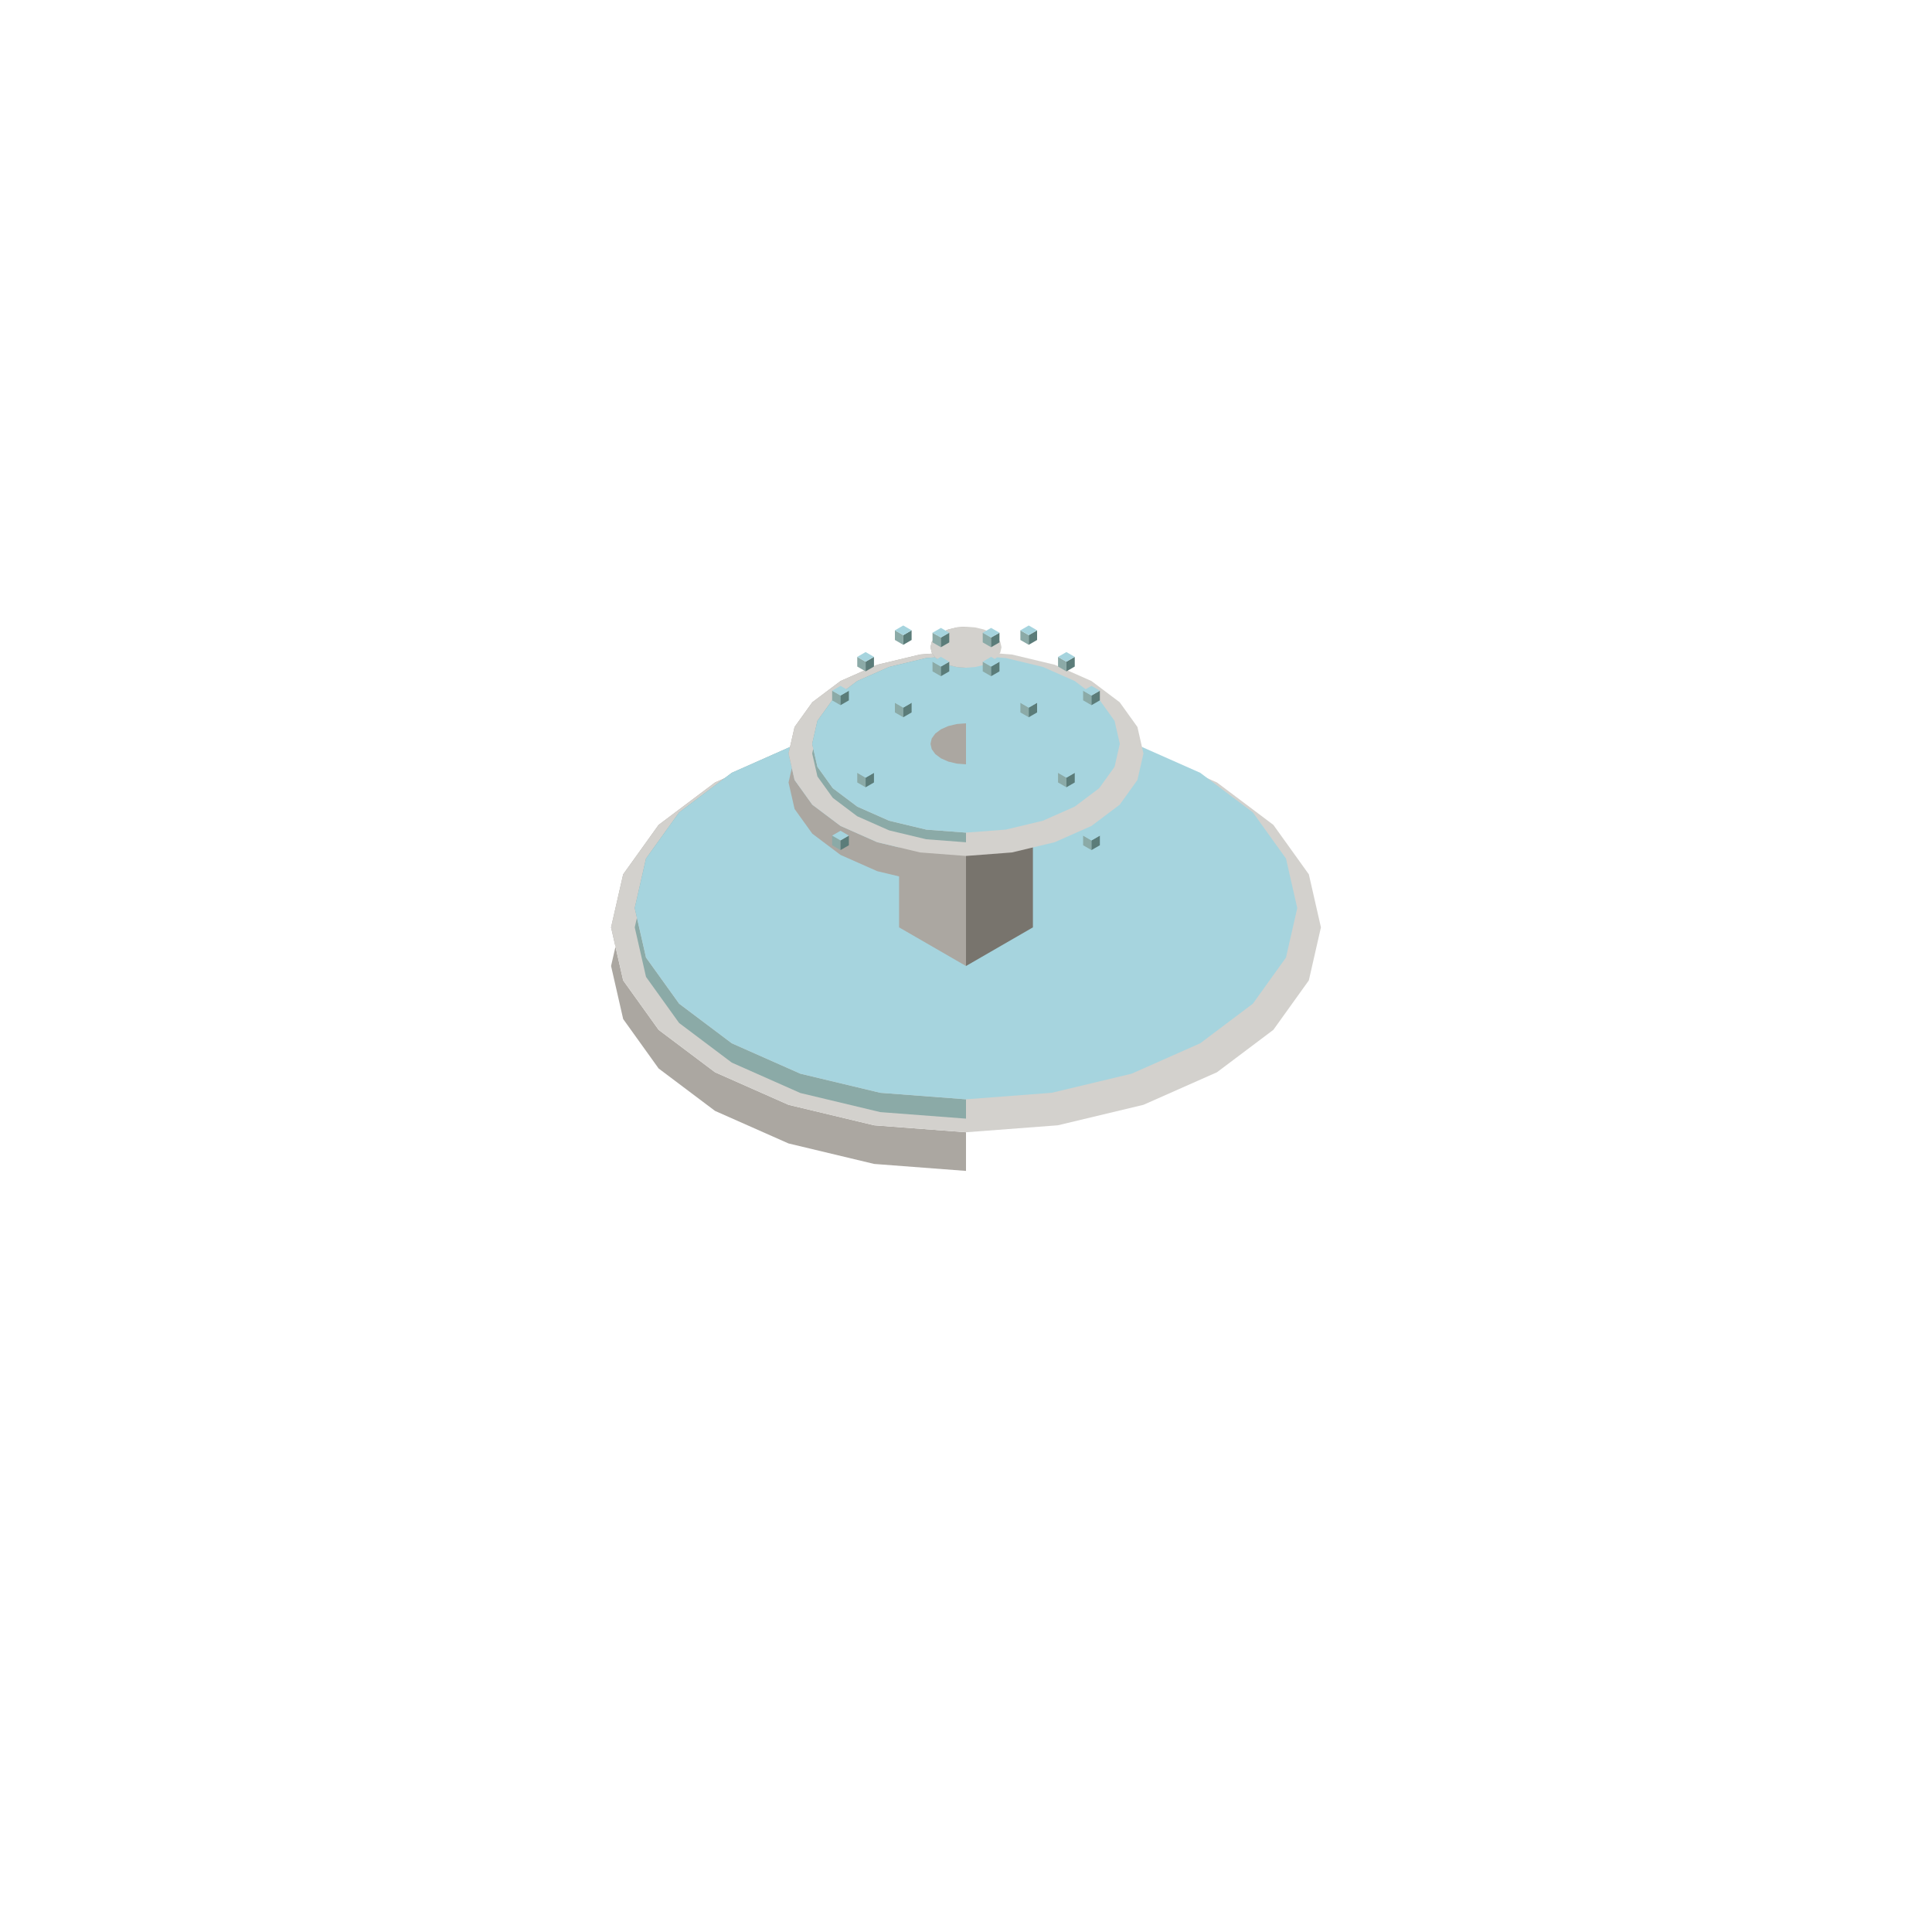
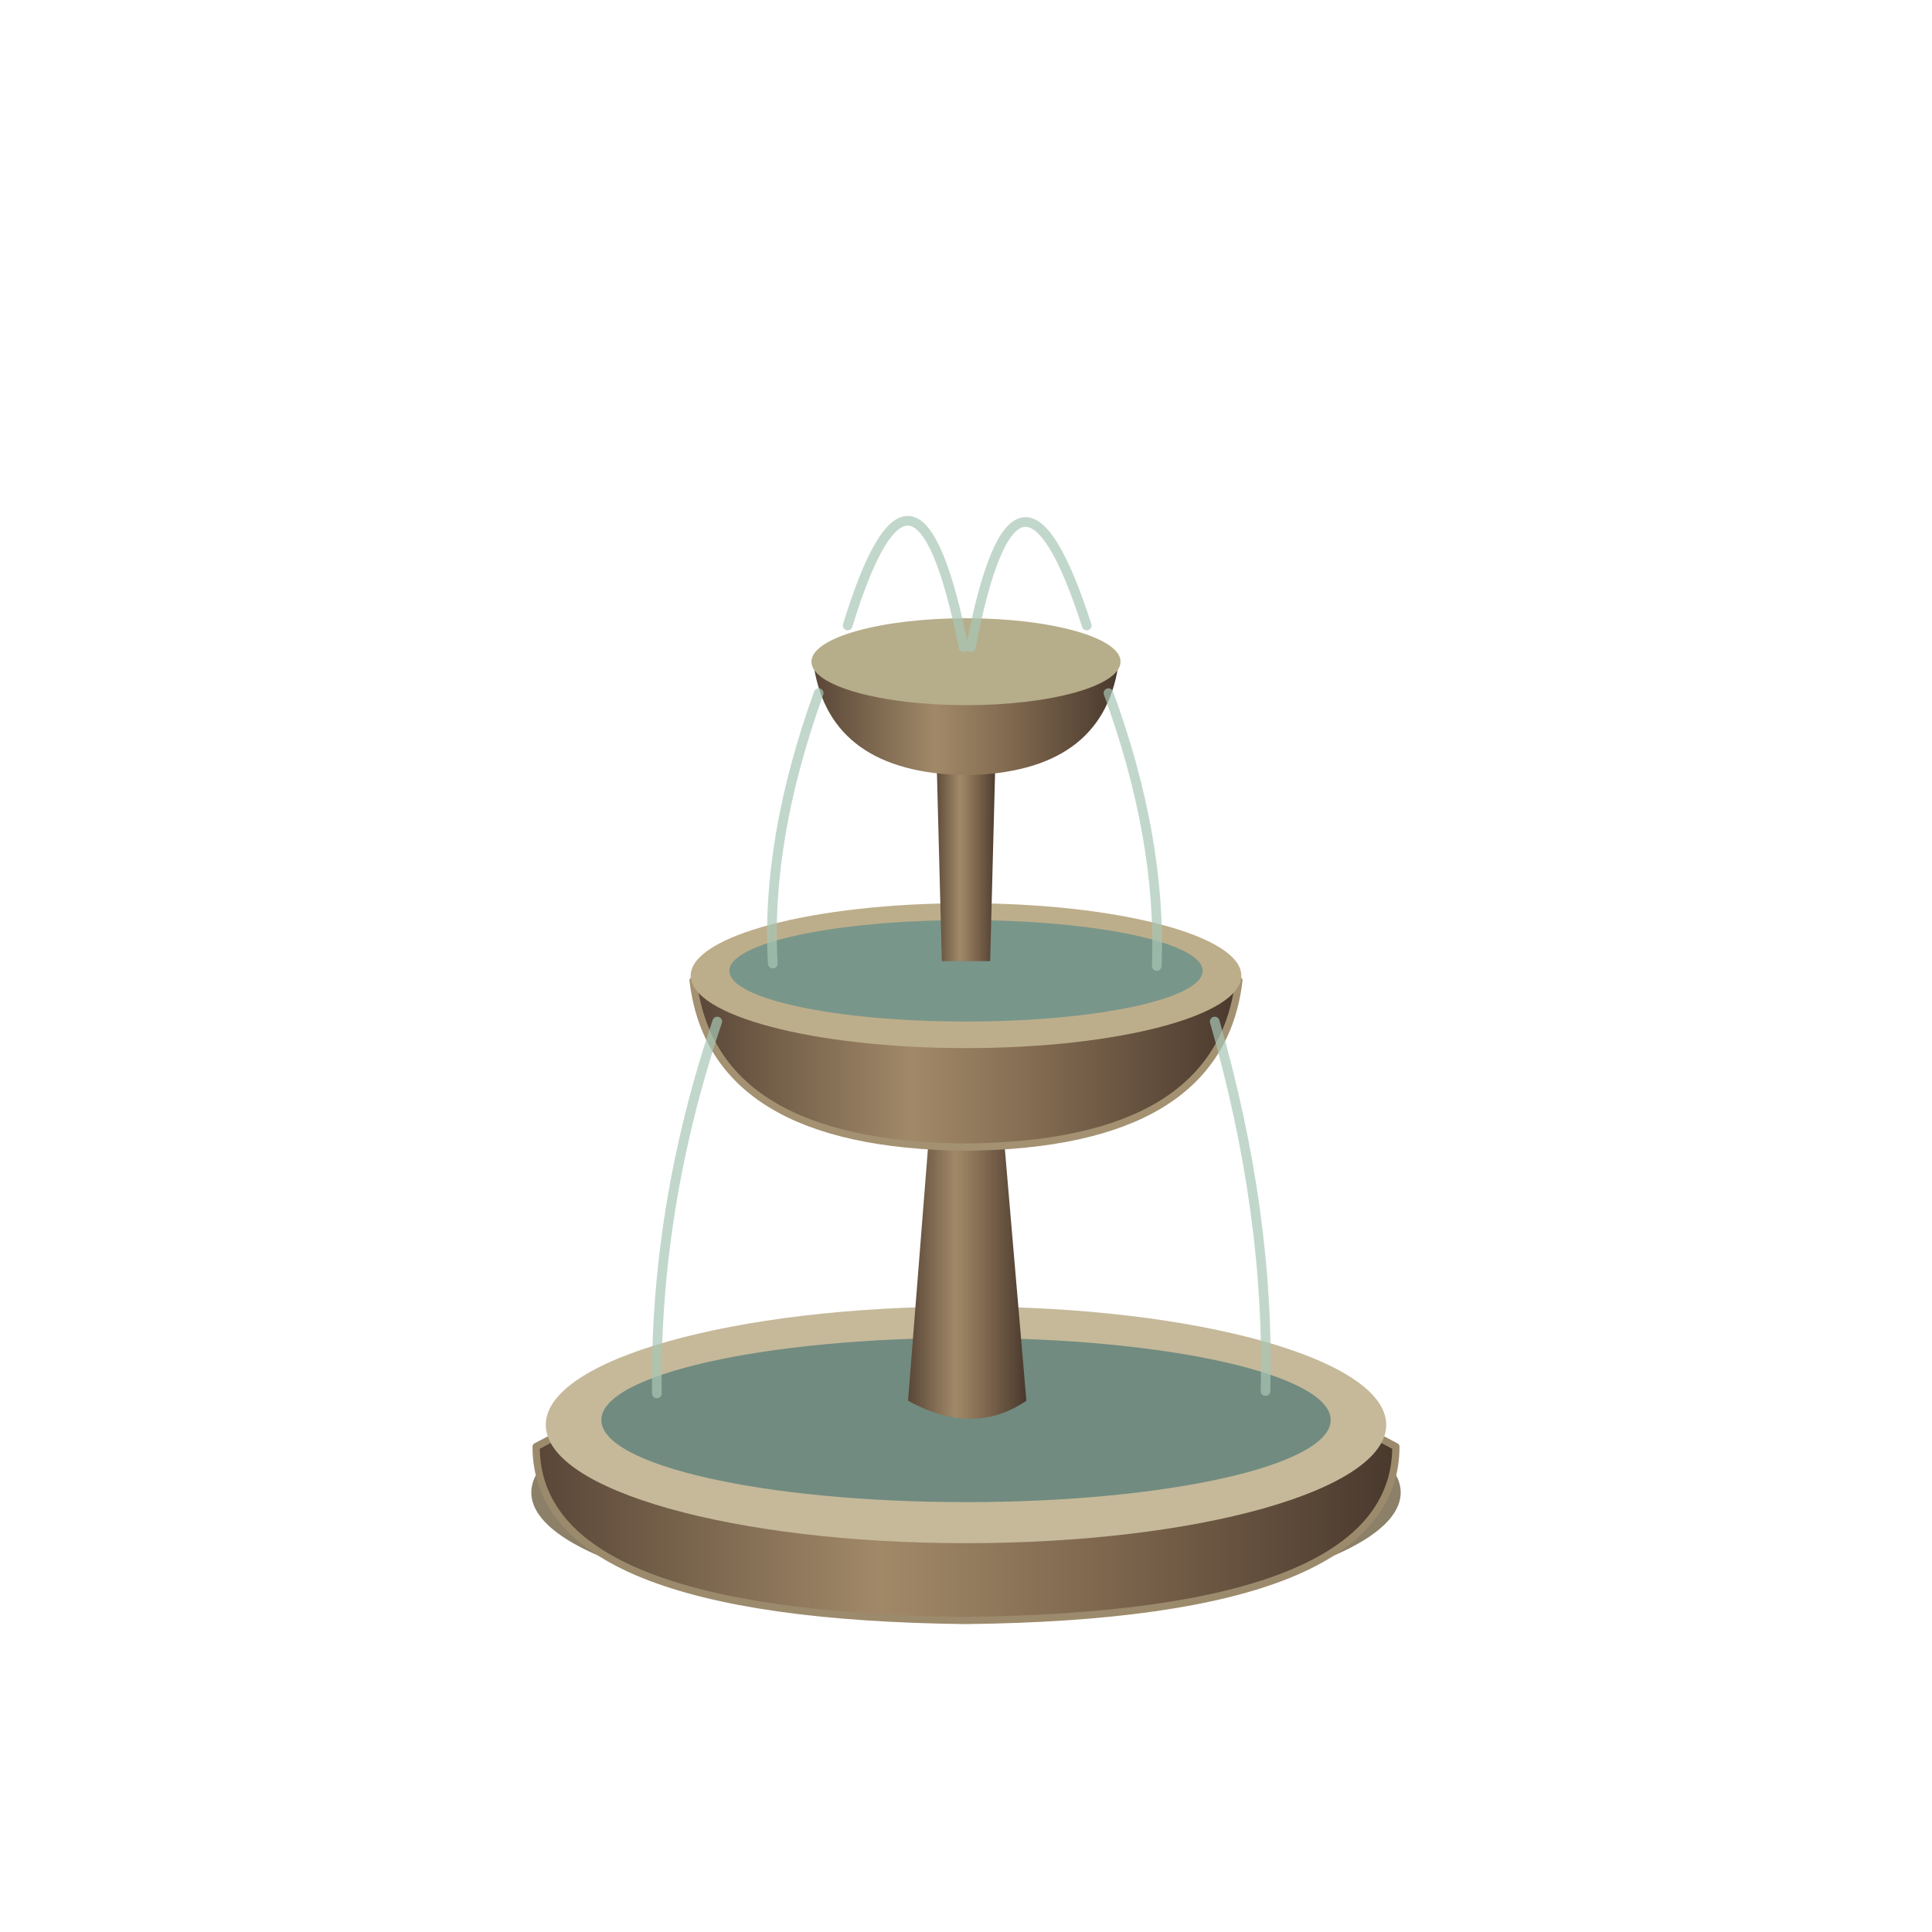
- <svg xmlns="http://www.w3.org/2000/svg" viewBox="0 0 800 800" width="1024" height="1024">
-   <polygon points="400.00,468.85 361.96,465.96 326.52,457.48 296.08,444.00 272.72,426.43 258.04,405.96 253.03,384.00 258.04,362.04 272.72,341.57 296.08,324.00 326.52,310.52 361.96,302.04 400.00,299.15 400.00,315.15 361.96,318.04 326.52,326.52 296.08,340.00 272.72,357.57 258.04,378.04 253.03,400.00 258.04,421.96 272.72,442.43 296.08,460.00 326.52,473.48 361.96,481.96 400.00,484.85" fill="#ABA7A1" opacity="1.0" />
-   <polygon points="503.92,444.00 473.48,457.48 438.04,465.96 400.00,468.85 361.96,465.96 326.52,457.48 296.08,444.00 272.72,426.43 258.04,405.96 253.03,384.00 258.04,362.04 272.72,341.57 296.08,324.00 326.52,310.52 361.96,302.04 400.00,299.15 438.04,302.04 473.48,310.52 503.92,324.00 527.28,341.57 541.96,362.04 546.97,384.00 541.96,405.96 527.28,426.43" fill="#D3D1CD" opacity="1.0" />
-   <polygon points="400.00,455.20 364.50,452.50 331.41,444.59 303.01,432.00 281.21,415.60 267.50,396.50 262.83,376.00 267.50,355.50 281.21,336.40 303.01,320.00 331.41,307.41 364.50,299.50 400.00,296.80 400.00,304.80 364.50,307.50 331.41,315.41 303.01,328.00 281.21,344.40 267.50,363.50 262.83,384.00 267.50,404.50 281.21,423.60 303.01,440.00 331.41,452.59 364.50,460.50 400.00,463.20" fill="#8BAAA7" opacity="1.0" />
-   <polygon points="496.99,432.00 468.59,444.59 435.50,452.50 400.00,455.20 364.50,452.50 331.41,444.59 303.01,432.00 281.21,415.60 267.50,396.50 262.83,376.00 267.50,355.50 281.21,336.40 303.01,320.00 331.41,307.41 364.50,299.50 400.00,296.80 435.50,299.50 468.59,307.41 496.99,320.00 518.79,336.40 532.50,355.50 537.17,376.00 532.50,396.50 518.79,415.60" fill="#A6D4DE" opacity="1.0" />
-   <polygon points="372.29,324.00 400.00,340.00 400.00,400.00 372.29,384.00" fill="#ABA7A1" opacity="1.0" />
-   <polygon points="400.00,340.00 427.71,324.00 427.71,384.00 400.00,400.00" fill="#78746D" opacity="1.0" />
-   <polygon points="372.29,324.00 400.00,308.00 427.71,324.00 400.00,340.00" fill="#D3D1CD" opacity="1.0" />
-   <polygon points="400.00,354.43 380.98,352.98 363.26,348.74 348.04,342.00 336.36,333.21 329.02,322.98 326.52,312.00 329.02,301.02 336.36,290.79 348.04,282.00 363.26,275.26 380.98,271.02 400.00,269.57 400.00,281.57 380.98,283.02 363.26,287.26 348.04,294.00 336.36,302.79 329.02,313.02 326.52,324.00 329.02,334.98 336.36,345.21 348.04,354.00 363.26,360.74 380.98,364.98 400.00,366.43" fill="#ABA7A1" opacity="1.0" />
-   <polygon points="451.96,342.00 436.74,348.74 419.02,352.98 400.00,354.43 380.98,352.98 363.26,348.74 348.04,342.00 336.36,333.21 329.02,322.98 326.52,312.00 329.02,301.02 336.36,290.79 348.04,282.00 363.26,275.26 380.98,271.02 400.00,269.57 419.02,271.02 436.74,275.26 451.96,282.00 463.64,290.79 470.98,301.02 473.48,312.00 470.98,322.98 463.64,333.21" fill="#D3D1CD" opacity="1.0" />
-   <polygon points="400.00,344.77 383.52,343.52 368.16,339.84 354.97,334.00 344.85,326.38 338.48,317.52 336.31,308.00 338.48,298.48 344.85,289.62 354.97,282.00 368.16,276.16 383.52,272.48 400.00,271.23 400.00,275.23 383.52,276.48 368.16,280.16 354.97,286.00 344.85,293.62 338.48,302.48 336.31,312.00 338.48,321.52 344.85,330.38 354.97,338.00 368.16,343.84 383.52,347.52 400.00,348.77" fill="#8BAAA7" opacity="1.0" />
-   <polygon points="445.03,334.00 431.84,339.84 416.48,343.52 400.00,344.77 383.52,343.52 368.16,339.84 354.97,334.00 344.85,326.38 338.48,317.52 336.31,308.00 338.48,298.48 344.85,289.62 354.97,282.00 368.16,276.16 383.52,272.48 400.00,271.23 416.48,272.48 431.84,276.16 445.03,282.00 455.15,289.62 461.52,298.48 463.69,308.00 461.52,317.52 455.15,326.38" fill="#A6D4DE" opacity="1.0" />
-   <polygon points="400.00,276.49 396.20,276.20 392.65,275.35 389.61,274.00 387.27,272.24 385.80,270.20 385.30,268.00 385.80,265.80 387.27,263.76 389.61,262.00 392.65,260.65 396.20,259.80 400.00,259.51 400.00,299.51 396.20,299.80 392.65,300.65 389.61,302.00 387.27,303.76 385.80,305.80 385.30,308.00 385.80,310.20 387.27,312.24 389.61,314.00 392.65,315.35 396.20,316.20 400.00,316.49" fill="#ABA7A1" opacity="1.0" />
-   <polygon points="410.39,274.00 407.35,275.35 403.80,276.20 400.00,276.49 396.20,276.20 392.65,275.35 389.61,274.00 387.27,272.24 385.80,270.20 385.30,268.00 385.80,265.80 387.27,263.76 389.61,262.00 392.65,260.65 396.20,259.80 400.00,259.51 403.80,259.80 407.35,260.65 410.39,262.00 412.73,263.76 414.20,265.80 414.70,268.00 414.20,270.20 412.73,272.24" fill="#D3D1CD" opacity="1.0" />
-   <polygon points="406.93,274.00 410.39,276.00 410.39,280.00 406.93,278.00" fill="#8BAAA7" opacity="1.0" />
-   <polygon points="410.39,276.00 413.86,274.00 413.86,278.00 410.39,280.00" fill="#5B7C79" opacity="1.0" />
-   <polygon points="406.93,274.00 410.39,272.00 413.86,274.00 410.39,276.00" fill="#A6D4DE" opacity="1.0" />
-   <polygon points="422.52,291.00 425.98,293.00 425.98,297.00 422.52,295.00" fill="#8BAAA7" opacity="1.0" />
-   <polygon points="425.98,293.00 429.44,291.00 429.44,295.00 425.98,297.00" fill="#5B7C79" opacity="1.0" />
-   <polygon points="422.52,291.00 425.98,289.00 429.44,291.00 425.98,293.00" fill="#A6D4DE" opacity="1.0" />
-   <polygon points="438.11,320.00 441.57,322.00 441.57,326.00 438.11,324.00" fill="#8BAAA7" opacity="1.0" />
-   <polygon points="441.57,322.00 445.03,320.00 445.03,324.00 441.57,326.00" fill="#5B7C79" opacity="1.0" />
-   <polygon points="438.11,320.00 441.57,318.00 445.03,320.00 441.57,322.00" fill="#A6D4DE" opacity="1.0" />
-   <polygon points="448.50,346.00 451.96,348.00 451.96,352.00 448.50,350.00" fill="#8BAAA7" opacity="1.0" />
-   <polygon points="451.96,348.00 455.43,346.00 455.43,350.00 451.96,352.00" fill="#5B7C79" opacity="1.0" />
-   <polygon points="448.50,346.00 451.96,344.00 455.43,346.00 451.96,348.00" fill="#A6D4DE" opacity="1.0" />
-   <polygon points="386.14,274.00 389.61,276.00 389.61,280.00 386.14,278.00" fill="#8BAAA7" opacity="1.0" />
-   <polygon points="389.61,276.00 393.07,274.00 393.07,278.00 389.61,280.00" fill="#5B7C79" opacity="1.0" />
-   <polygon points="386.14,274.00 389.61,272.00 393.07,274.00 389.61,276.00" fill="#A6D4DE" opacity="1.0" />
-   <polygon points="370.56,291.00 374.02,293.00 374.02,297.00 370.56,295.00" fill="#8BAAA7" opacity="1.0" />
-   <polygon points="374.02,293.00 377.48,291.00 377.48,295.00 374.02,297.00" fill="#5B7C79" opacity="1.0" />
-   <polygon points="370.56,291.00 374.02,289.00 377.48,291.00 374.02,293.00" fill="#A6D4DE" opacity="1.0" />
-   <polygon points="354.97,320.00 358.43,322.00 358.43,326.00 354.97,324.00" fill="#8BAAA7" opacity="1.0" />
-   <polygon points="358.43,322.00 361.89,320.00 361.89,324.00 358.43,326.00" fill="#5B7C79" opacity="1.0" />
-   <polygon points="354.97,320.00 358.43,318.00 361.89,320.00 358.43,322.00" fill="#A6D4DE" opacity="1.0" />
-   <polygon points="344.57,346.00 348.04,348.00 348.04,352.00 344.57,350.00" fill="#8BAAA7" opacity="1.0" />
-   <polygon points="348.04,348.00 351.50,346.00 351.50,350.00 348.04,352.00" fill="#5B7C79" opacity="1.0" />
-   <polygon points="344.57,346.00 348.04,344.00 351.50,346.00 348.04,348.00" fill="#A6D4DE" opacity="1.0" />
-   <polygon points="386.14,262.00 389.61,264.00 389.61,268.00 386.14,266.00" fill="#8BAAA7" opacity="1.0" />
-   <polygon points="389.61,264.00 393.07,262.00 393.07,266.00 389.61,268.00" fill="#5B7C79" opacity="1.0" />
-   <polygon points="386.14,262.00 389.61,260.00 393.07,262.00 389.61,264.00" fill="#A6D4DE" opacity="1.0" />
-   <polygon points="370.56,261.00 374.02,263.00 374.02,267.00 370.56,265.00" fill="#8BAAA7" opacity="1.0" />
-   <polygon points="374.02,263.00 377.48,261.00 377.48,265.00 374.02,267.00" fill="#5B7C79" opacity="1.0" />
-   <polygon points="370.56,261.00 374.02,259.00 377.48,261.00 374.02,263.00" fill="#A6D4DE" opacity="1.0" />
-   <polygon points="354.97,272.00 358.43,274.00 358.43,278.00 354.97,276.00" fill="#8BAAA7" opacity="1.0" />
-   <polygon points="358.43,274.00 361.89,272.00 361.89,276.00 358.43,278.00" fill="#5B7C79" opacity="1.0" />
-   <polygon points="354.97,272.00 358.43,270.00 361.89,272.00 358.43,274.00" fill="#A6D4DE" opacity="1.0" />
-   <polygon points="344.57,286.00 348.04,288.00 348.04,292.00 344.57,290.00" fill="#8BAAA7" opacity="1.0" />
-   <polygon points="348.04,288.00 351.50,286.00 351.50,290.00 348.04,292.00" fill="#5B7C79" opacity="1.0" />
-   <polygon points="344.57,286.00 348.04,284.00 351.50,286.00 348.04,288.00" fill="#A6D4DE" opacity="1.0" />
-   <polygon points="406.93,262.00 410.39,264.00 410.39,268.00 406.93,266.00" fill="#8BAAA7" opacity="1.0" />
-   <polygon points="410.39,264.00 413.86,262.00 413.86,266.00 410.39,268.00" fill="#5B7C79" opacity="1.0" />
-   <polygon points="406.93,262.00 410.39,260.00 413.86,262.00 410.39,264.00" fill="#A6D4DE" opacity="1.0" />
-   <polygon points="422.52,261.00 425.98,263.00 425.98,267.00 422.52,265.00" fill="#8BAAA7" opacity="1.0" />
-   <polygon points="425.98,263.00 429.44,261.00 429.44,265.00 425.98,267.00" fill="#5B7C79" opacity="1.0" />
-   <polygon points="422.52,261.00 425.98,259.00 429.44,261.00 425.98,263.00" fill="#A6D4DE" opacity="1.0" />
-   <polygon points="438.11,272.00 441.57,274.00 441.57,278.00 438.11,276.00" fill="#8BAAA7" opacity="1.0" />
-   <polygon points="441.57,274.00 445.03,272.00 445.03,276.00 441.57,278.00" fill="#5B7C79" opacity="1.0" />
-   <polygon points="438.11,272.00 441.57,270.00 445.03,272.00 441.57,274.00" fill="#A6D4DE" opacity="1.0" />
-   <polygon points="448.50,286.00 451.96,288.00 451.96,292.00 448.50,290.00" fill="#8BAAA7" opacity="1.0" />
-   <polygon points="451.96,288.00 455.43,286.00 455.43,290.00 451.96,292.00" fill="#5B7C79" opacity="1.0" />
-   <polygon points="448.50,286.00 451.96,284.00 455.43,286.00 451.96,288.00" fill="#A6D4DE" opacity="1.0" />
+ <svg xmlns="http://www.w3.org/2000/svg" viewBox="0 0 800 800" width="1024" height="1024" role="img" aria-labelledby="title">
+   <defs>
+     <linearGradient id="cloth" x1="0" x2="1">
+       <stop stop-color="#342f2a" />
+       <stop offset=".42" stop-color="#756450" />
+       <stop offset=".7" stop-color="#5b4d3f" />
+       <stop offset="1" stop-color="#302b27" />
+     </linearGradient>
+     <linearGradient id="skin" x1="0" x2="1" y2=".5">
+       <stop stop-color="#a87552" />
+       <stop offset=".5" stop-color="#e0ba91" />
+       <stop offset="1" stop-color="#b3825e" />
+     </linearGradient>
+     <linearGradient id="leather" x2=".2" y2="1">
+       <stop stop-color="#6c503c" />
+       <stop offset="1" stop-color="#292420" />
+     </linearGradient>
+     <linearGradient id="silk" x1="0" x2="1">
+       <stop stop-color="#594637" />
+       <stop offset=".4" stop-color="#a18968" />
+       <stop offset=".65" stop-color="#80684f" />
+       <stop offset="1" stop-color="#49392d" />
+     </linearGradient>
+     <radialGradient id="shadow">
+       <stop stop-color="#3c3028" stop-opacity=".23" />
+       <stop offset="1" stop-color="#3c3028" stop-opacity="0" />
+     </radialGradient>
+   </defs>
+   <ellipse cx="401" cy="651" rx="113" ry="20" fill="url(#shadow)" />
+   <g stroke-linejoin="round" stroke-linecap="round">
+     <ellipse cx="400" cy="618" rx="180" ry="49" fill="#8c8068" />
+     <path d="M222 599q0 70 178 72 178-2 178-72l-19-10q-159 53-318 0Z" fill="url(#silk)" stroke="#9c8a6c" stroke-width="3" />
+     <ellipse cx="400" cy="590" rx="174" ry="49" fill="#c5b99a" />
+     <ellipse cx="400" cy="588" rx="151" ry="34" fill="#718b80" />
+     <path d="M376 580l12-152h24l13 152q-22 15-49 0Z" fill="url(#silk)" />
+     <path d="M287 406q8 68 113 69 105-1 113-69" fill="url(#silk)" stroke="#a39172" stroke-width="3" />
+     <ellipse cx="400" cy="404" rx="114" ry="30" fill="#bdae8b" />
+     <ellipse cx="400" cy="402" rx="98" ry="21" fill="#79968a" />
+     <path d="M390 398l-3-115h26l-3 115Z" fill="url(#silk)" />
+     <path d="M337 276q7 44 63 45 56-1 63-45" fill="url(#silk)" />
+     <ellipse cx="400" cy="274" rx="64" ry="18" fill="#b6ad8a" />
+     <path d="M399 268q-20-100-48-9m51 9q19-99 48-9m-111 28q-22 61-19 112m139-112q22 60 20 113m-182 23q-26 77-25 154m231-154q23 80 21 153" fill="none" stroke="#a9c7b5" stroke-opacity=".7" stroke-width="4" />
+   </g>
</svg>
